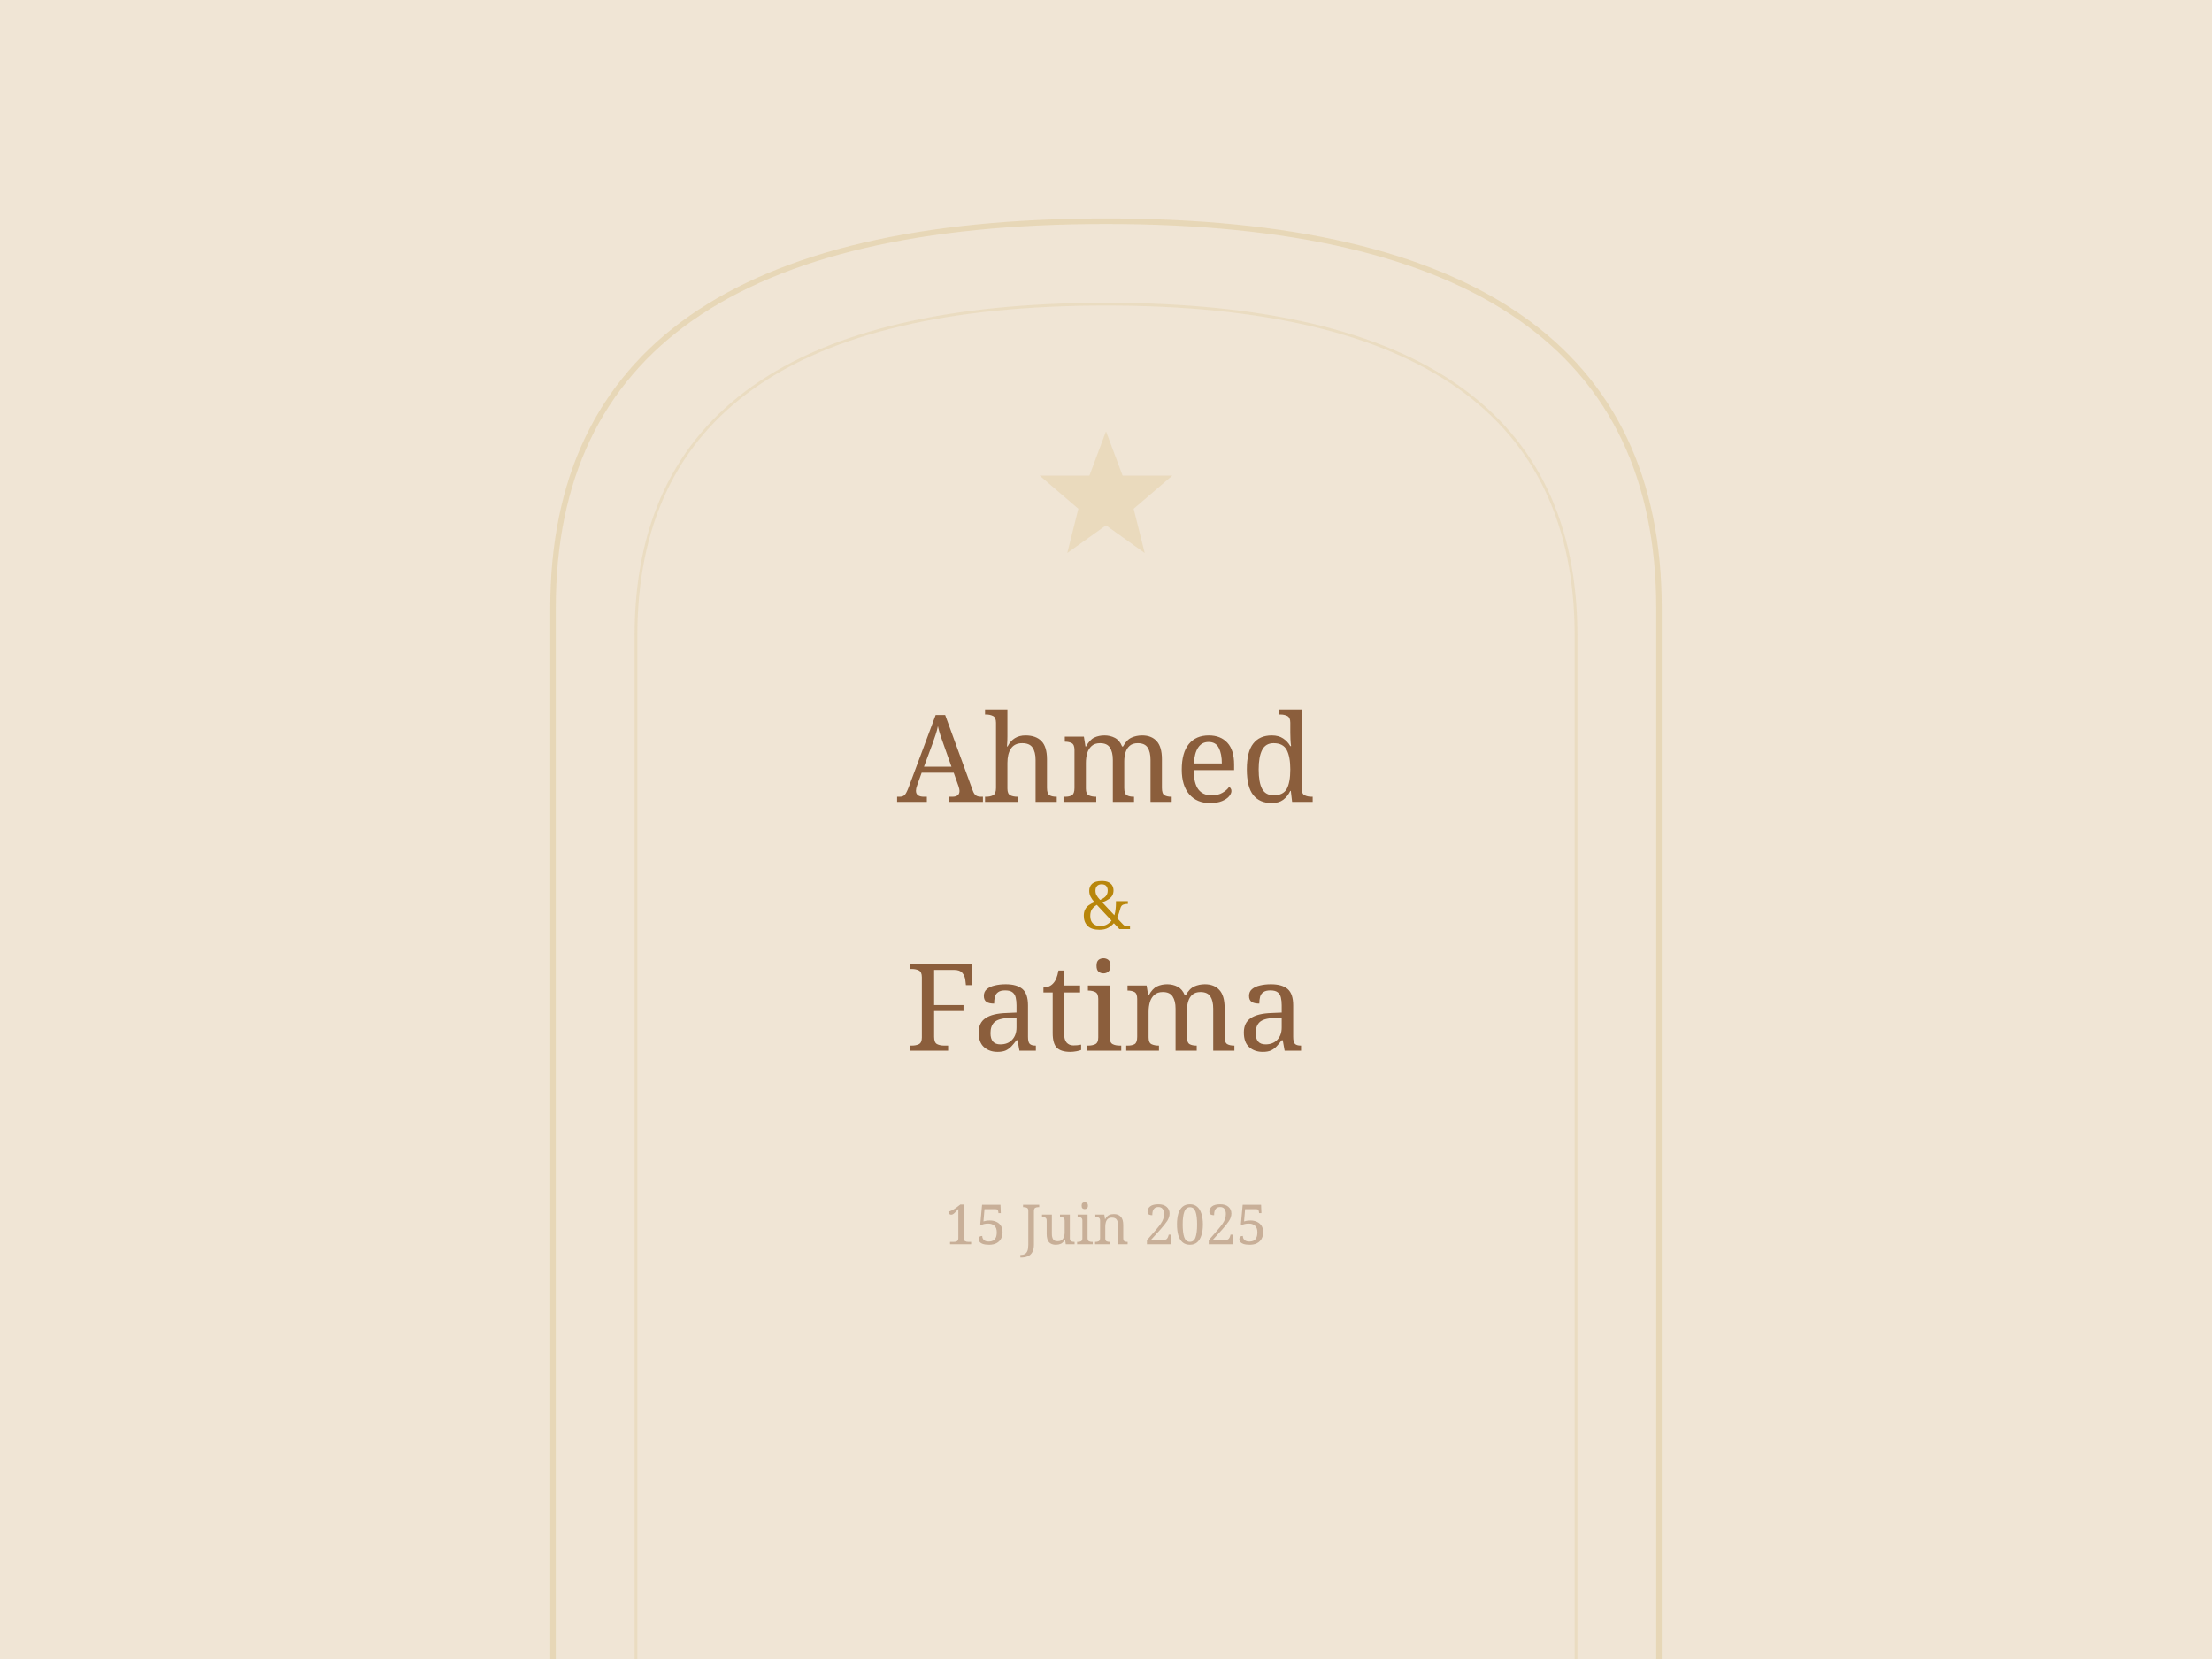
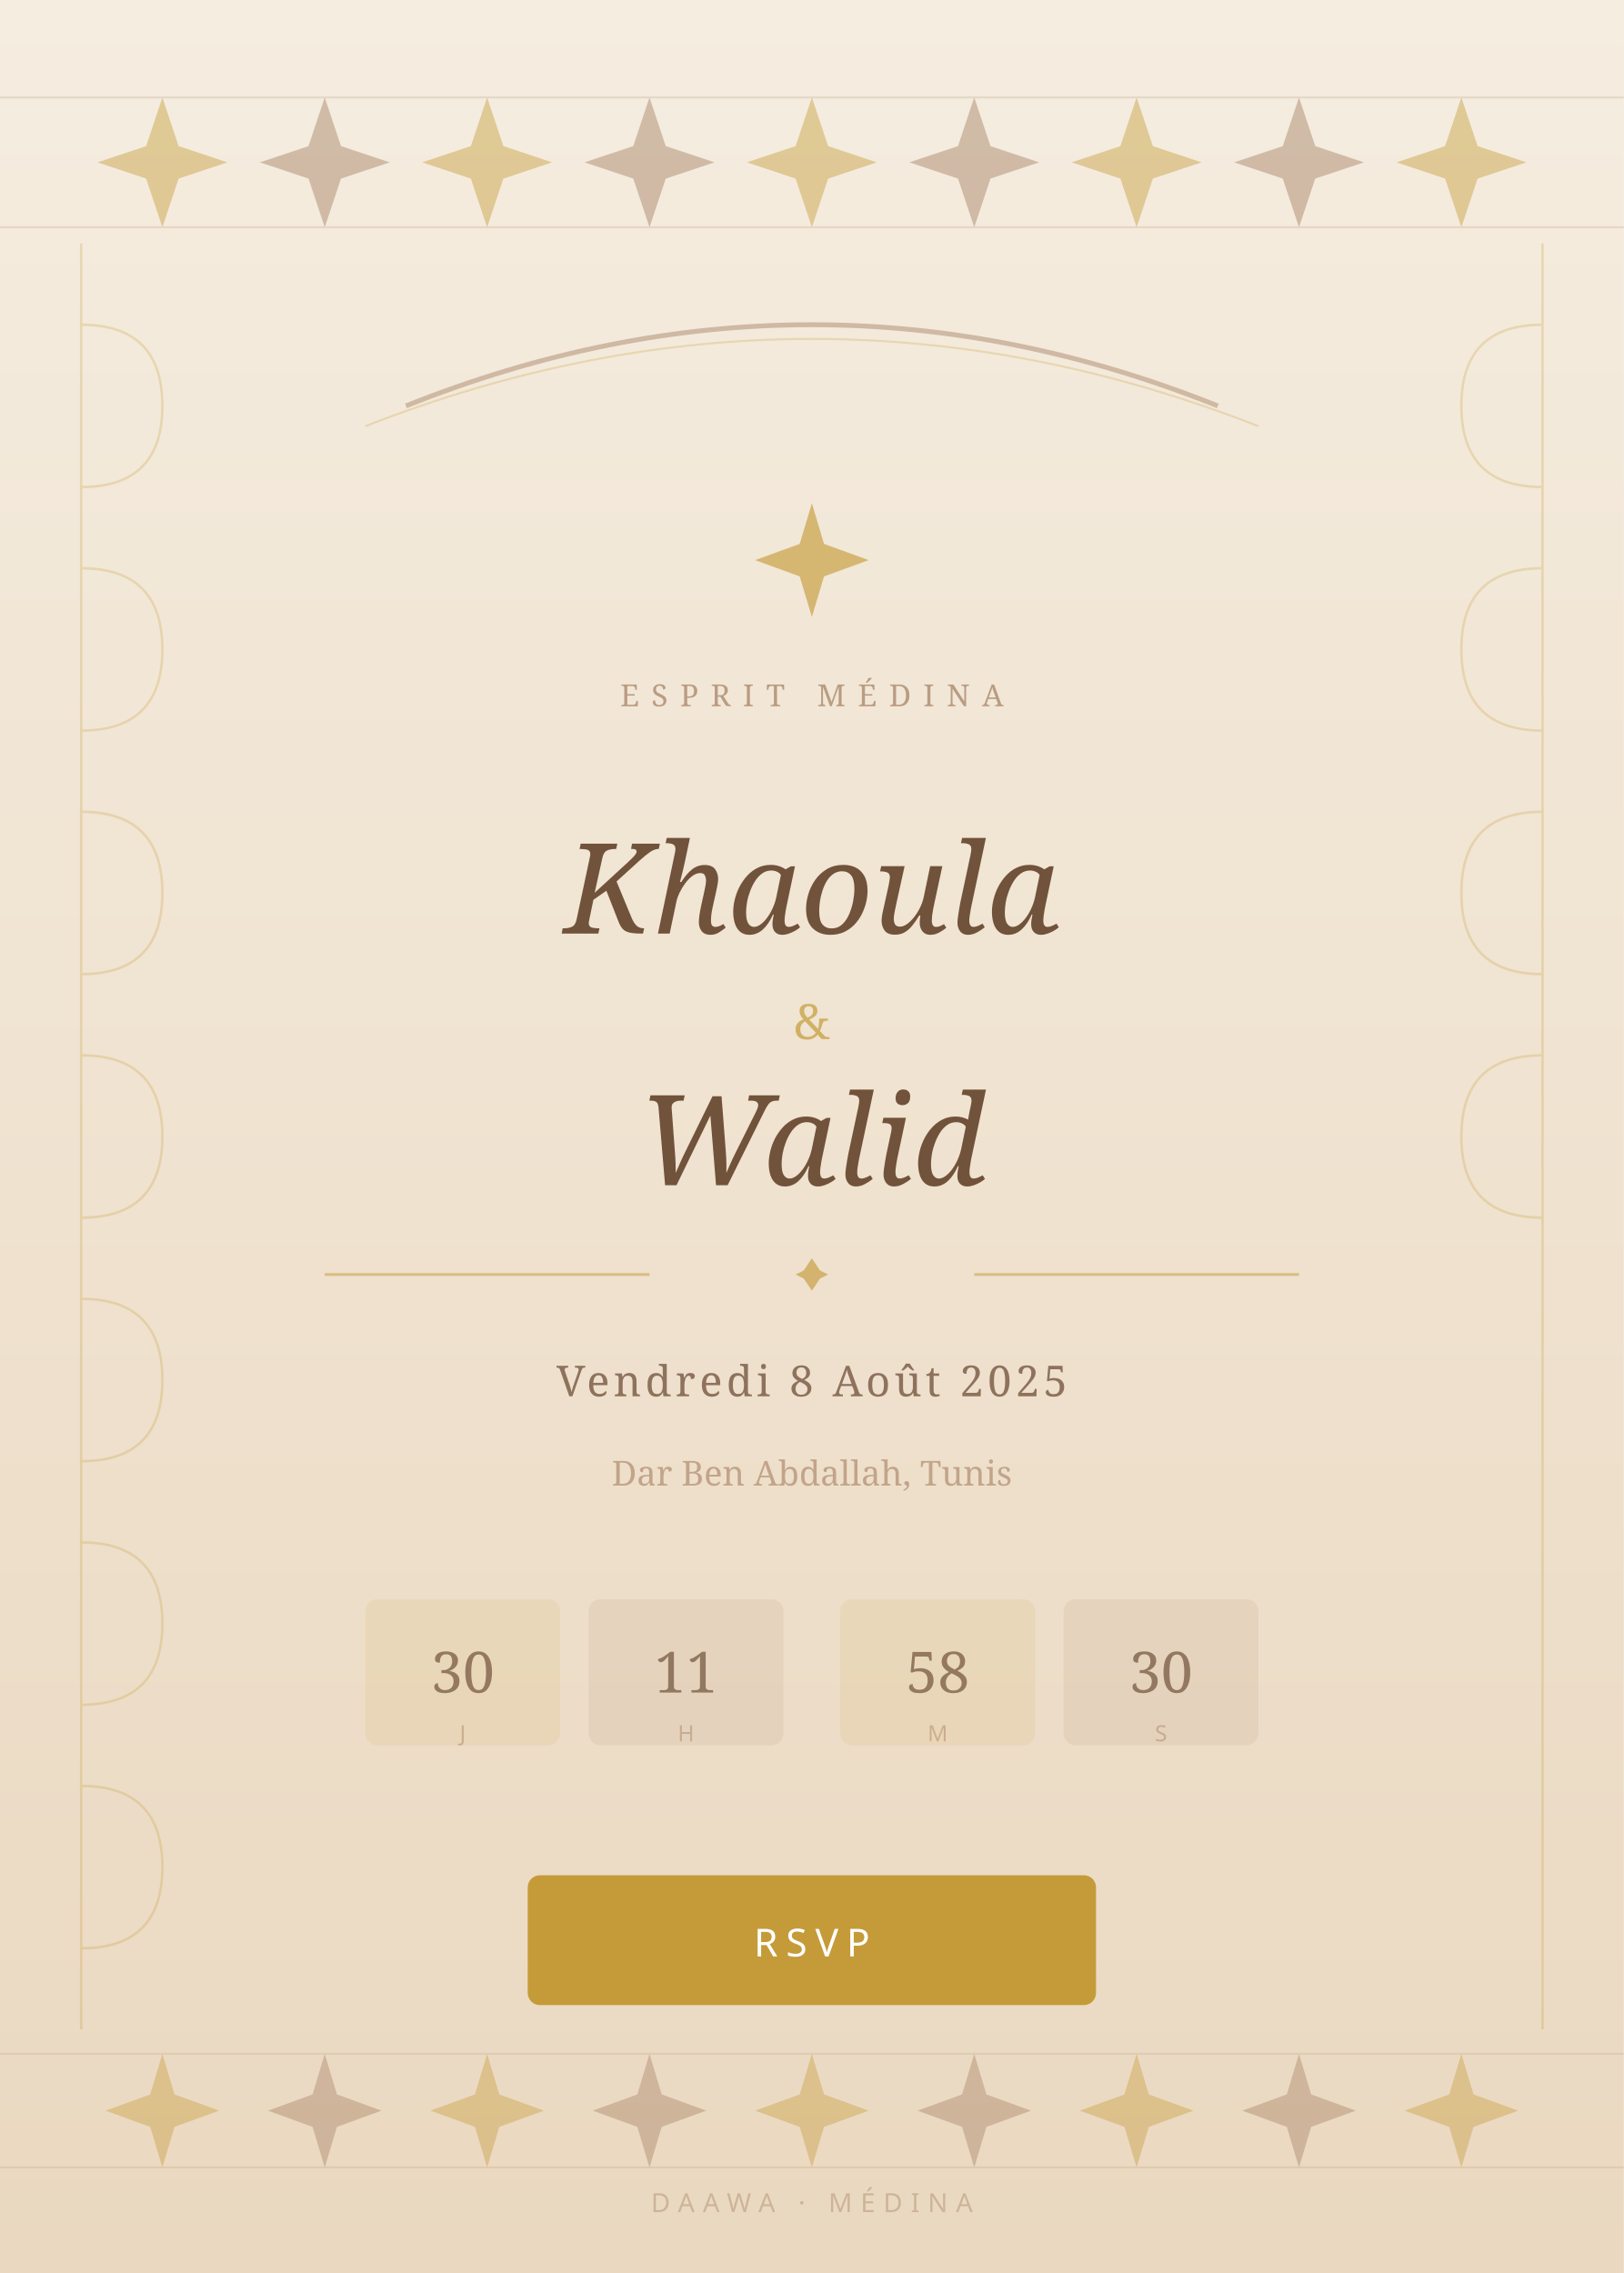
- <svg xmlns="http://www.w3.org/2000/svg" viewBox="0 0 400 300" width="400" height="300">
-   <rect width="400" height="300" fill="#F0E5D5" />
-   <path d="M100,300 L100,110 Q100,40 200,40 Q300,40 300,110 L300,300" fill="none" stroke="#B8860B" stroke-width="1" opacity="0.15" />
-   <path d="M115,300 L115,115 Q115,55 200,55 Q285,55 285,115 L285,300" fill="none" stroke="#B8860B" stroke-width="0.5" opacity="0.1" />
-   <g transform="translate(200,90)" opacity="0.12">
-     <polygon points="0,-12 3,-4 12,-4 5,2 7,10 0,5 -7,10 -5,2 -12,-4 -3,-4" fill="#B8860B" />
+ <svg xmlns="http://www.w3.org/2000/svg" viewBox="0 0 400 560" width="400" height="560">
+   <defs>
+     <linearGradient id="bg" x1="0" y1="0" x2="0" y2="1">
+       <stop offset="0%" stop-color="#F5EDE0" />
+       <stop offset="100%" stop-color="#EAD8C0" />
+     </linearGradient>
+   </defs>
+   <rect width="400" height="560" fill="url(#bg)" />
+   <g opacity="0.35">
+     <g fill="#B8860B" transform="translate(40,40)">
+       <polygon points="0,-16 4,-4 16,0 4,4 0,16 -4,4 -16,0 -4,-4" />
+     </g>
+     <g fill="#8B5E3C" transform="translate(80,40)">
+       <polygon points="0,-16 4,-4 16,0 4,4 0,16 -4,4 -16,0 -4,-4" />
+     </g>
+     <g fill="#B8860B" transform="translate(120,40)">
+       <polygon points="0,-16 4,-4 16,0 4,4 0,16 -4,4 -16,0 -4,-4" />
+     </g>
+     <g fill="#8B5E3C" transform="translate(160,40)">
+       <polygon points="0,-16 4,-4 16,0 4,4 0,16 -4,4 -16,0 -4,-4" />
+     </g>
+     <g fill="#B8860B" transform="translate(200,40)">
+       <polygon points="0,-16 4,-4 16,0 4,4 0,16 -4,4 -16,0 -4,-4" />
+     </g>
+     <g fill="#8B5E3C" transform="translate(240,40)">
+       <polygon points="0,-16 4,-4 16,0 4,4 0,16 -4,4 -16,0 -4,-4" />
+     </g>
+     <g fill="#B8860B" transform="translate(280,40)">
+       <polygon points="0,-16 4,-4 16,0 4,4 0,16 -4,4 -16,0 -4,-4" />
+     </g>
+     <g fill="#8B5E3C" transform="translate(320,40)">
+       <polygon points="0,-16 4,-4 16,0 4,4 0,16 -4,4 -16,0 -4,-4" />
+     </g>
+     <g fill="#B8860B" transform="translate(360,40)">
+       <polygon points="0,-16 4,-4 16,0 4,4 0,16 -4,4 -16,0 -4,-4" />
+     </g>
+     <line x1="0" y1="24" x2="400" y2="24" stroke="#8B5E3C" stroke-width="0.5" opacity="0.4" />
+     <line x1="0" y1="56" x2="400" y2="56" stroke="#8B5E3C" stroke-width="0.5" opacity="0.4" />
  </g>
-   <text x="200" y="145" text-anchor="middle" font-family="Georgia,serif" font-size="22" fill="#8B5E3C">Ahmed</text>
-   <text x="200" y="168" text-anchor="middle" font-family="Georgia,serif" font-size="12" fill="#B8860B">&amp;</text>
-   <text x="200" y="190" text-anchor="middle" font-family="Georgia,serif" font-size="22" fill="#8B5E3C">Fatima</text>
-   <text x="200" y="225" text-anchor="middle" font-family="Georgia,serif" font-size="10" fill="#8B5E3C" opacity="0.4">15 Juin 2025</text>
+   <g opacity="0.3" transform="translate(0,504)">
+     <g fill="#B8860B" transform="translate(40,16)">
+       <polygon points="0,-14 3,-4 14,0 3,4 0,14 -3,4 -14,0 -3,-4" />
+     </g>
+     <g fill="#8B5E3C" transform="translate(80,16)">
+       <polygon points="0,-14 3,-4 14,0 3,4 0,14 -3,4 -14,0 -3,-4" />
+     </g>
+     <g fill="#B8860B" transform="translate(120,16)">
+       <polygon points="0,-14 3,-4 14,0 3,4 0,14 -3,4 -14,0 -3,-4" />
+     </g>
+     <g fill="#8B5E3C" transform="translate(160,16)">
+       <polygon points="0,-14 3,-4 14,0 3,4 0,14 -3,4 -14,0 -3,-4" />
+     </g>
+     <g fill="#B8860B" transform="translate(200,16)">
+       <polygon points="0,-14 3,-4 14,0 3,4 0,14 -3,4 -14,0 -3,-4" />
+     </g>
+     <g fill="#8B5E3C" transform="translate(240,16)">
+       <polygon points="0,-14 3,-4 14,0 3,4 0,14 -3,4 -14,0 -3,-4" />
+     </g>
+     <g fill="#B8860B" transform="translate(280,16)">
+       <polygon points="0,-14 3,-4 14,0 3,4 0,14 -3,4 -14,0 -3,-4" />
+     </g>
+     <g fill="#8B5E3C" transform="translate(320,16)">
+       <polygon points="0,-14 3,-4 14,0 3,4 0,14 -3,4 -14,0 -3,-4" />
+     </g>
+     <g fill="#B8860B" transform="translate(360,16)">
+       <polygon points="0,-14 3,-4 14,0 3,4 0,14 -3,4 -14,0 -3,-4" />
+     </g>
+     <line x1="0" y1="2" x2="400" y2="2" stroke="#8B5E3C" stroke-width="0.5" opacity="0.4" />
+     <line x1="0" y1="30" x2="400" y2="30" stroke="#8B5E3C" stroke-width="0.5" opacity="0.4" />
+   </g>
+   <g stroke="#B8860B" fill="none" opacity="0.2" stroke-width="0.6">
+     <path d="M20 60 L20 500" />
+     <path d="M20 80 Q40 80 40 100 Q40 120 20 120" />
+     <path d="M20 140 Q40 140 40 160 Q40 180 20 180" />
+     <path d="M20 200 Q40 200 40 220 Q40 240 20 240" />
+     <path d="M20 260 Q40 260 40 280 Q40 300 20 300" />
+     <path d="M20 320 Q40 320 40 340 Q40 360 20 360" />
+     <path d="M20 380 Q40 380 40 400 Q40 420 20 420" />
+     <path d="M20 440 Q40 440 40 460 Q40 480 20 480" />
+     <path d="M380 60 L380 500" />
+     <path d="M380 80 Q360 80 360 100 Q360 120 380 120" />
+     <path d="M380 140 Q360 140 360 160 Q360 180 380 180" />
+     <path d="M380 200 Q360 200 360 220 Q360 240 380 240" />
+     <path d="M380 260 Q360 260 360 280 Q360 300 380 300" />
+   </g>
+   <path d="M100 100 Q200 60 300 100" fill="none" stroke="#8B5E3C" stroke-width="1.2" opacity="0.35" />
+   <path d="M90 105 Q200 62 310 105" fill="none" stroke="#B8860B" stroke-width="0.5" opacity="0.2" />
+   <g transform="translate(200,138)" fill="#B8860B" opacity="0.5">
+     <polygon points="0,-14 3,-4 14,0 3,4 0,14 -3,4 -14,0 -3,-4" />
+   </g>
+   <text x="200" y="174" text-anchor="middle" font-family="Georgia,serif" font-size="7.5" fill="#8B5E3C" opacity="0.55" letter-spacing="3">ESPRIT MÉDINA</text>
+   <text x="200" y="230" text-anchor="middle" font-family="Georgia,serif" font-size="31" fill="#5A3820" font-weight="300" font-style="italic" opacity="0.85">Khaoula</text>
+   <text x="200" y="256" text-anchor="middle" font-family="Georgia,serif" font-size="12" fill="#B8860B" opacity="0.55" letter-spacing="4">&amp;</text>
+   <text x="200" y="292" text-anchor="middle" font-family="Georgia,serif" font-size="31" fill="#5A3820" font-weight="300" font-style="italic" opacity="0.85">Walid</text>
+   <line x1="80" y1="314" x2="160" y2="314" stroke="#B8860B" stroke-width="0.7" opacity="0.4" />
+   <g transform="translate(200,314)" fill="#B8860B" opacity="0.5">
+     <polygon points="0,-4 2,-1 4,0 2,1 0,4 -2,1 -4,0 -2,-1" />
+   </g>
+   <line x1="240" y1="314" x2="320" y2="314" stroke="#B8860B" stroke-width="0.7" opacity="0.4" />
+   <text x="200" y="344" text-anchor="middle" font-family="Georgia,serif" font-size="10.5" fill="#5A3820" opacity="0.65" letter-spacing="1">Vendredi 8 Août 2025</text>
+   <text x="200" y="366" text-anchor="middle" font-family="Georgia,serif" font-size="8.5" fill="#8B5E3C" opacity="0.45">Dar Ben Abdallah, Tunis</text>
+   <g transform="translate(200,412)" opacity="0.75">
+     <rect x="-110" y="-18" width="48" height="36" rx="3" fill="#B8860B" opacity="0.12" />
+     <rect x="-55" y="-18" width="48" height="36" rx="3" fill="#8B5E3C" opacity="0.12" />
+     <rect x="7" y="-18" width="48" height="36" rx="3" fill="#B8860B" opacity="0.12" />
+     <rect x="62" y="-18" width="48" height="36" rx="3" fill="#8B5E3C" opacity="0.12" />
+     <text x="-86" y="5" text-anchor="middle" font-family="Georgia,serif" font-size="14" fill="#5A3820" opacity="0.8">30</text>
+     <text x="-31" y="5" text-anchor="middle" font-family="Georgia,serif" font-size="14" fill="#5A3820" opacity="0.8">11</text>
+     <text x="31" y="5" text-anchor="middle" font-family="Georgia,serif" font-size="14" fill="#5A3820" opacity="0.8">58</text>
+     <text x="86" y="5" text-anchor="middle" font-family="Georgia,serif" font-size="14" fill="#5A3820" opacity="0.8">30</text>
+     <text x="-86" y="17" text-anchor="middle" font-family="sans-serif" font-size="5.5" fill="#8B5E3C" opacity="0.45">J</text>
+     <text x="-31" y="17" text-anchor="middle" font-family="sans-serif" font-size="5.5" fill="#8B5E3C" opacity="0.45">H</text>
+     <text x="31" y="17" text-anchor="middle" font-family="sans-serif" font-size="5.5" fill="#8B5E3C" opacity="0.45">M</text>
+     <text x="86" y="17" text-anchor="middle" font-family="sans-serif" font-size="5.5" fill="#8B5E3C" opacity="0.45">S</text>
+   </g>
+   <rect x="130" y="462" width="140" height="32" rx="3" fill="#B8860B" opacity="0.75" />
+   <text x="200" y="482" text-anchor="middle" font-family="sans-serif" font-size="9.5" fill="white" letter-spacing="2">RSVP</text>
+   <text x="200" y="545" text-anchor="middle" font-family="sans-serif" font-size="6.5" fill="#8B5E3C" opacity="0.3" letter-spacing="2">DAAWA · MÉDINA</text>
</svg>
